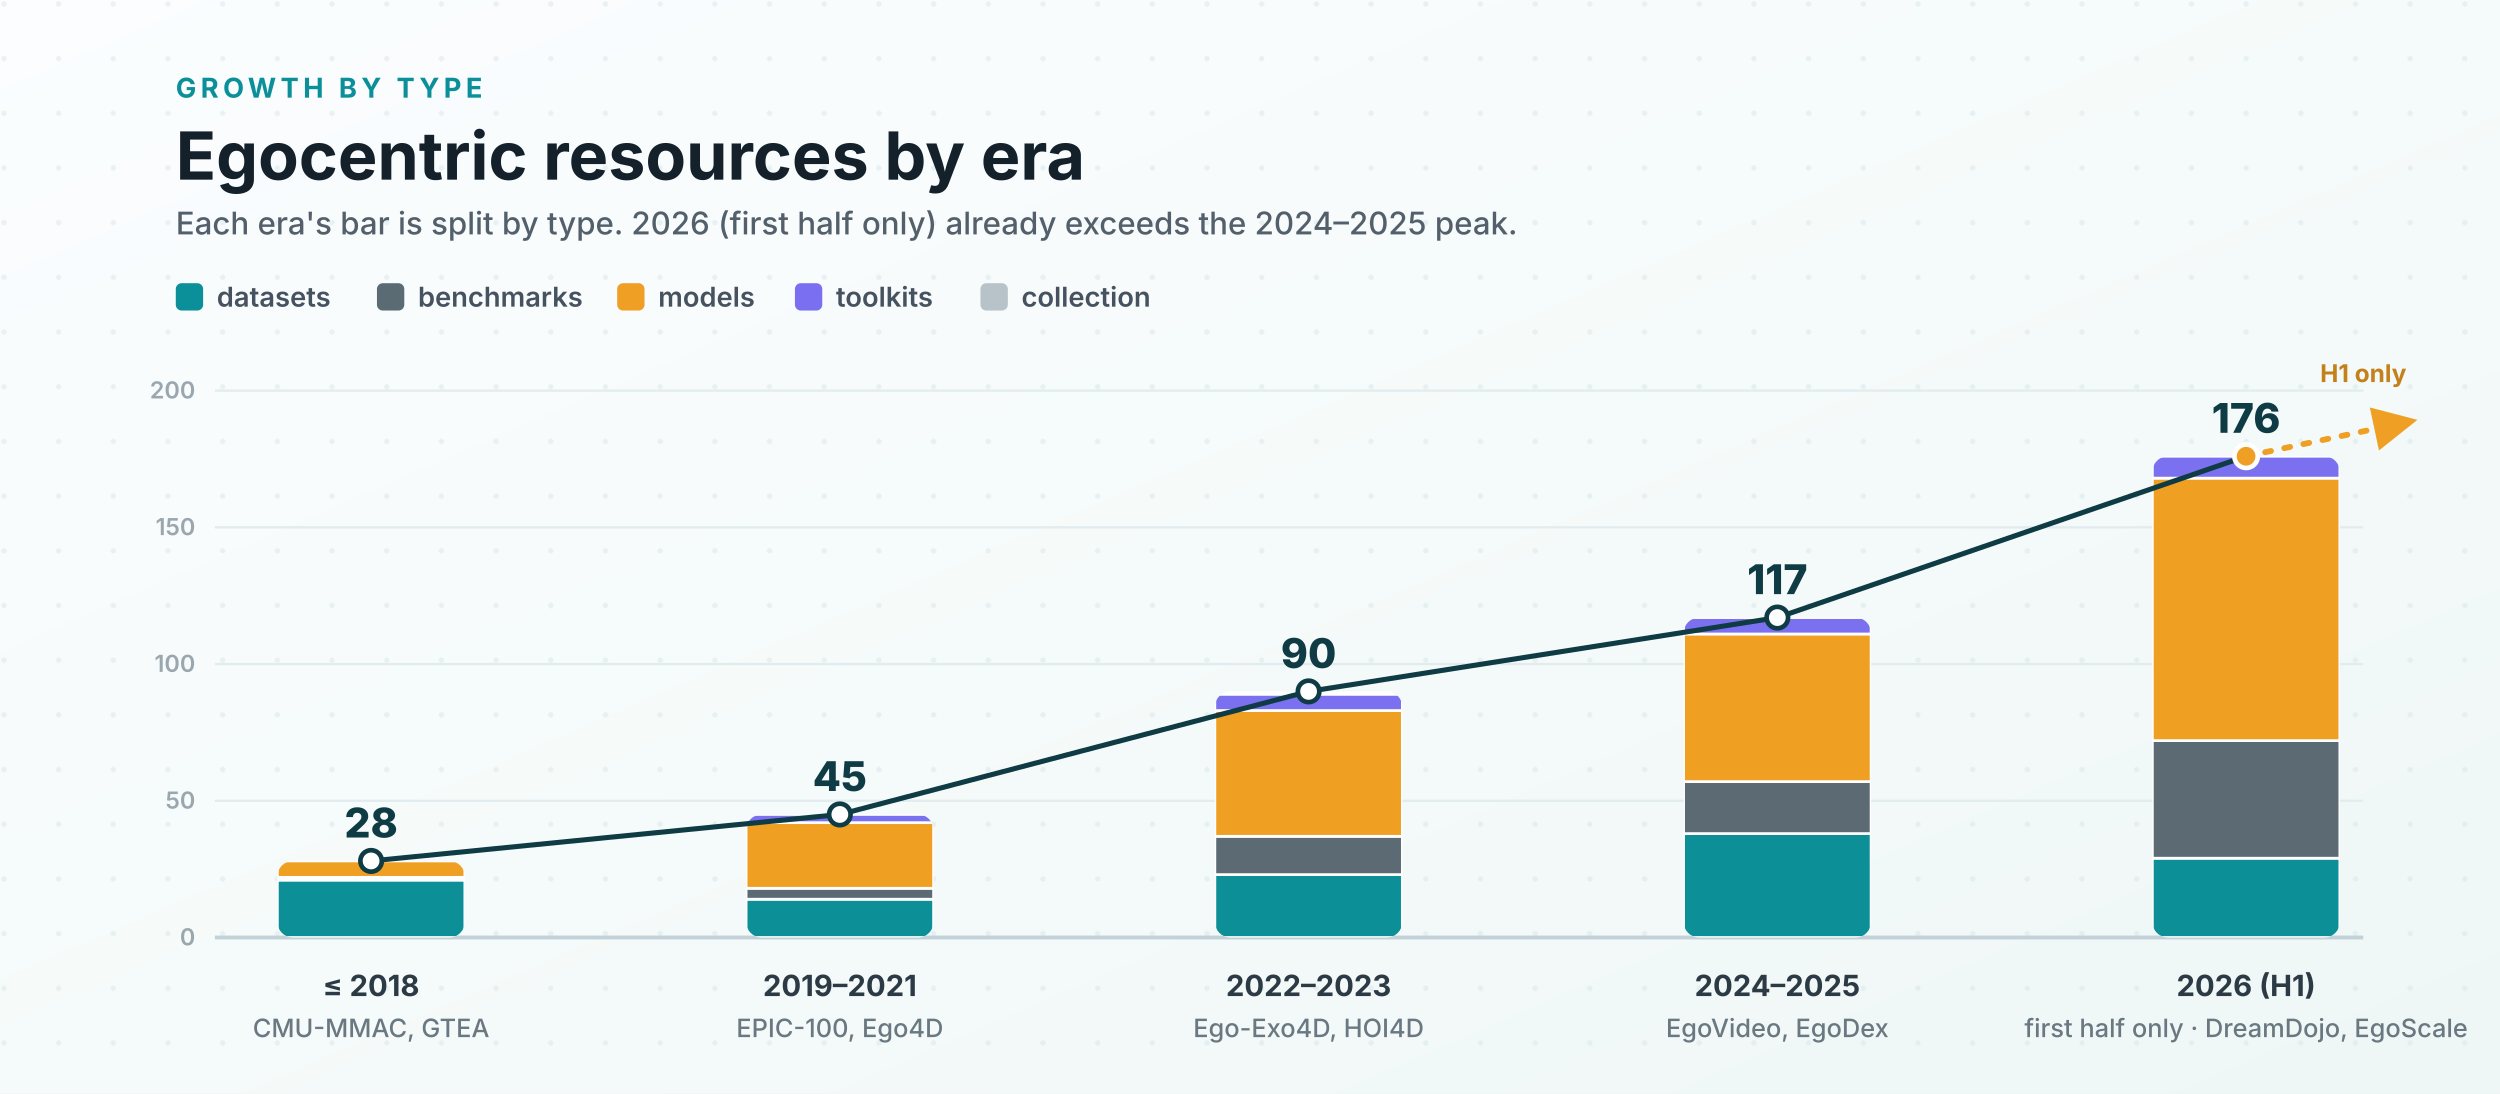
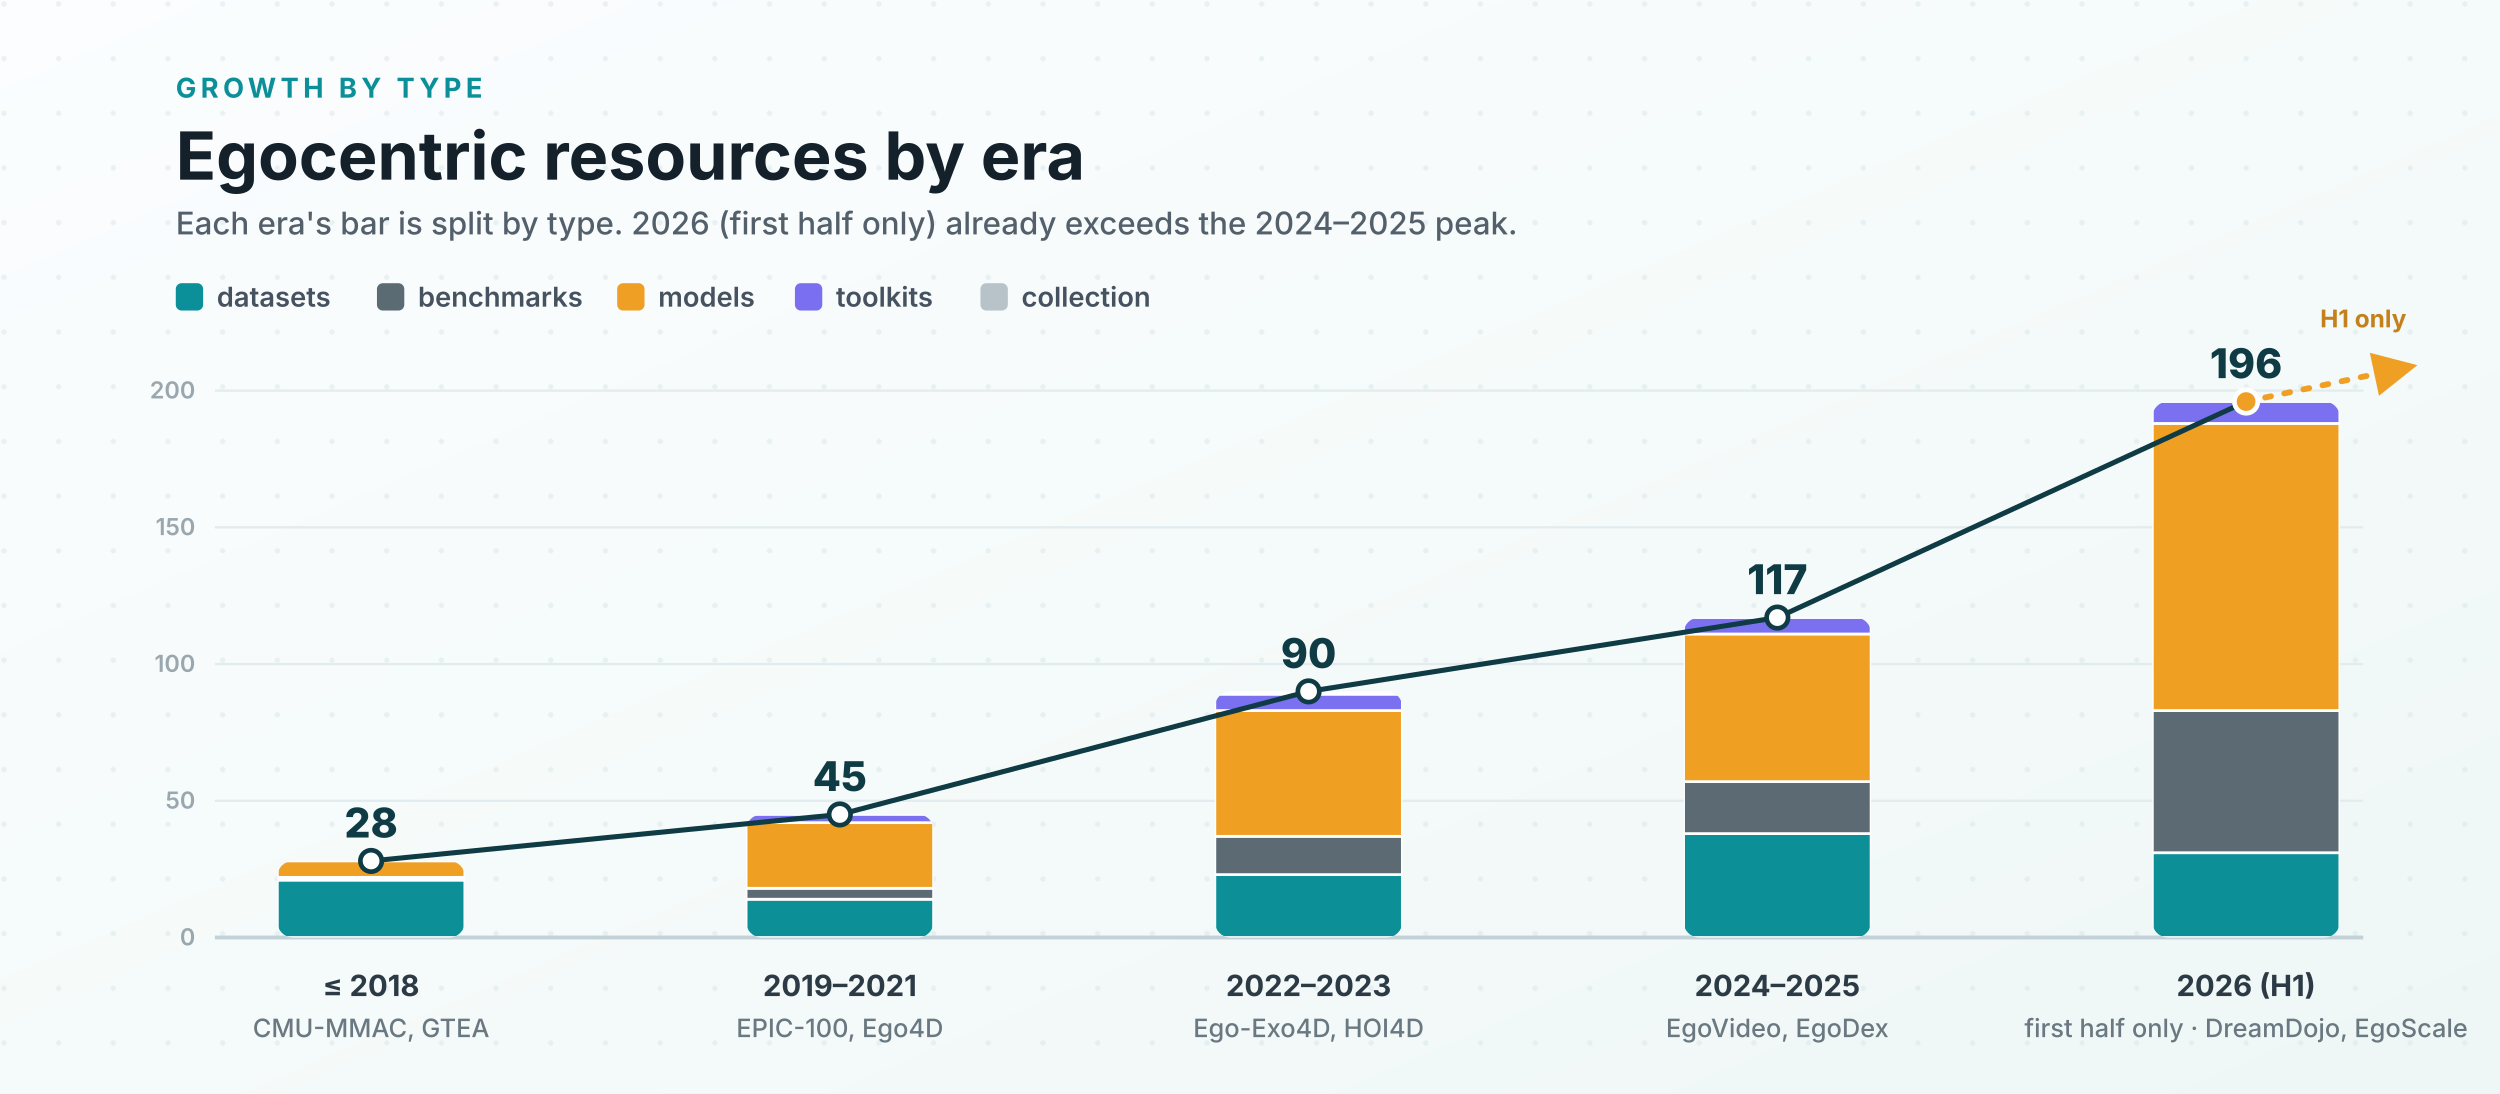
<svg xmlns="http://www.w3.org/2000/svg" viewBox="0 0 1280 560" role="img" aria-labelledby="title desc">
  <defs>
    <linearGradient id="bg" x1="0" x2="1" y1="0" y2="1">
      <stop offset="0" stop-color="#fbfdff" />
      <stop offset="0.6" stop-color="#f4faf9" />
      <stop offset="1" stop-color="#eef7f6" />
    </linearGradient>
    <pattern id="dots" width="28" height="28" patternUnits="userSpaceOnUse">
      <circle cx="2" cy="2" r="1.4" fill="#cfe0e4" opacity="0.4" />
    </pattern>
    <filter id="shadow" x="-14%" y="-14%" width="128%" height="140%">
      <feDropShadow dx="0" dy="6" stdDeviation="7" flood-color="#0f2a33" flood-opacity="0.12" />
    </filter>
    <marker id="up" viewBox="0 0 10 10" refX="6.5" refY="5" markerWidth="7.5" markerHeight="7.5" orient="auto-start-reverse">
      <path d="M0 0 L10 5 L0 10 z" fill="#ef9f24" />
    </marker>
    <clipPath id="c1">
      <rect x="142" y="440.8" width="96" height="39.2" rx="8" />
    </clipPath>
    <clipPath id="c2">
      <rect x="382" y="417" width="96" height="63" rx="8" />
    </clipPath>
    <clipPath id="c3">
      <rect x="622" y="354" width="96" height="126" rx="8" />
    </clipPath>
    <clipPath id="c4">
      <rect x="862" y="316.2" width="96" height="163.8" rx="8" />
    </clipPath>
    <clipPath id="c5">
-       <rect x="1102" y="233.6" width="96" height="246.4" rx="8" />
+       <rect x="1102" y="205.6" width="96" height="274.4" rx="8" />
    </clipPath>
    <style>
      .ink { fill: #14212b; }
      .kicker { font: 700 14px system-ui, -apple-system, "Segoe UI", sans-serif; fill: #0b8f98; letter-spacing: .16em; }
      .title { font: 700 34px system-ui, -apple-system, "Segoe UI", sans-serif; }
      .subtitle { font: 500 16px system-ui, -apple-system, "Segoe UI", sans-serif; fill: #53606b; }
      .count { font: 800 21px system-ui, -apple-system, "Segoe UI", sans-serif; fill: #0f3b45; }
      .era { font: 700 15px system-ui, -apple-system, "Segoe UI", sans-serif; fill: #2b3a44; }
      .anchor { font: 500 13px system-ui, -apple-system, "Segoe UI", sans-serif; fill: #6a7882; }
      .grid { stroke: #e2ecef; stroke-width: 1.2; }
      .gridlabel { font: 600 12px system-ui, -apple-system, "Segoe UI", sans-serif; fill: #9aa7af; }
      .axis { stroke: #c2d2d8; stroke-width: 2; }
      .trend { stroke: #0f3b45; stroke-width: 2.6; fill: none; stroke-linejoin: round; stroke-linecap: round; }
      .proj { stroke: #ef9f24; stroke-width: 3; fill: none; stroke-dasharray: 3 7; stroke-linecap: round; }
      .note { font: 700 12.5px system-ui, -apple-system, "Segoe UI", sans-serif; fill: #c4801a; }
      .seg { stroke: #ffffff; stroke-width: 1.4; }
      .lg { font: 600 14px system-ui, -apple-system, "Segoe UI", sans-serif; fill: #46525f; }
    </style>
  </defs>
  <rect width="1280" height="560" fill="url(#bg)" />
  <rect width="1280" height="560" fill="url(#dots)" />
  <text class="kicker" x="90" y="50">GROWTH BY TYPE</text>
  <text class="title ink" x="90" y="92">Egocentric resources by era</text>
  <text class="subtitle" x="90" y="120">Each era's bar is split by type. 2026 (first half only) already exceeds the 2024–2025 peak.</text>
  <g>
    <rect x="90" y="145" width="14" height="14" rx="3" fill="#0b8f98" />
    <text class="lg" x="111" y="157">datasets</text>
    <rect x="193" y="145" width="14" height="14" rx="3" fill="#5b6b73" />
    <text class="lg" x="214" y="157">benchmarks</text>
    <rect x="316" y="145" width="14" height="14" rx="3" fill="#ef9f24" />
    <text class="lg" x="337" y="157">models</text>
    <rect x="407" y="145" width="14" height="14" rx="3" fill="#7a6ff0" />
    <text class="lg" x="428" y="157">toolkits</text>
    <rect x="502" y="145" width="14" height="14" rx="3" fill="#b8c2c9" />
    <text class="lg" x="523" y="157">collection</text>
  </g>
  <line class="grid" x1="110" y1="410" x2="1210" y2="410" />
  <text class="gridlabel" x="100" y="414" text-anchor="end">50</text>
  <line class="grid" x1="110" y1="340" x2="1210" y2="340" />
  <text class="gridlabel" x="100" y="344" text-anchor="end">100</text>
  <line class="grid" x1="110" y1="270" x2="1210" y2="270" />
  <text class="gridlabel" x="100" y="274" text-anchor="end">150</text>
  <line class="grid" x1="110" y1="200" x2="1210" y2="200" />
  <text class="gridlabel" x="100" y="204" text-anchor="end">200</text>
  <text class="gridlabel" x="100" y="484" text-anchor="end">0</text>
  <line class="axis" x1="110" y1="480" x2="1210" y2="480" />
  <g clip-path="url(#c1)" filter="url(#shadow)">
    <rect class="seg" x="142" y="450.6" width="96" height="29.4" fill="#0b8f98" />
    <rect class="seg" x="142" y="449.2" width="96" height="1.4" fill="#5b6b73" />
    <rect class="seg" x="142" y="440.8" width="96" height="8.4" fill="#ef9f24" />
  </g>
  <g clip-path="url(#c2)" filter="url(#shadow)">
    <rect class="seg" x="382" y="460.4" width="96" height="19.6" fill="#0b8f98" />
    <rect class="seg" x="382" y="454.8" width="96" height="5.6" fill="#5b6b73" />
    <rect class="seg" x="382" y="421.2" width="96" height="33.6" fill="#ef9f24" />
    <rect class="seg" x="382" y="417" width="96" height="4.2" fill="#7a6ff0" />
  </g>
  <g clip-path="url(#c3)" filter="url(#shadow)">
    <rect class="seg" x="622" y="447.8" width="96" height="32.2" fill="#0b8f98" />
    <rect class="seg" x="622" y="428.2" width="96" height="19.6" fill="#5b6b73" />
    <rect class="seg" x="622" y="363.8" width="96" height="64.4" fill="#ef9f24" />
    <rect class="seg" x="622" y="355.4" width="96" height="8.4" fill="#7a6ff0" />
    <rect class="seg" x="622" y="354" width="96" height="1.4" fill="#b8c2c9" />
  </g>
  <g clip-path="url(#c4)" filter="url(#shadow)">
    <rect class="seg" x="862" y="426.8" width="96" height="53.2" fill="#0b8f98" />
    <rect class="seg" x="862" y="400.2" width="96" height="26.6" fill="#5b6b73" />
    <rect class="seg" x="862" y="324.6" width="96" height="75.6" fill="#ef9f24" />
    <rect class="seg" x="862" y="316.2" width="96" height="8.4" fill="#7a6ff0" />
  </g>
  <g clip-path="url(#c5)" filter="url(#shadow)">
-     <rect class="seg" x="1102" y="439.4" width="96" height="40.6" fill="#0b8f98" />
-     <rect class="seg" x="1102" y="379.2" width="96" height="60.2" fill="#5b6b73" />
-     <rect class="seg" x="1102" y="244.8" width="96" height="134.4" fill="#ef9f24" />
-     <rect class="seg" x="1102" y="233.6" width="96" height="11.2" fill="#7a6ff0" />
+     <rect class="seg" x="1102" y="436.6" width="96" height="43.4" fill="#0b8f98" />
+     <rect class="seg" x="1102" y="363.8" width="96" height="72.8" fill="#5b6b73" />
+     <rect class="seg" x="1102" y="216.8" width="96" height="147" fill="#ef9f24" />
+     <rect class="seg" x="1102" y="205.6" width="96" height="11.2" fill="#7a6ff0" />
  </g>
-   <polyline class="trend" points="190,440.8 430,417 670,354 910,316.2 1150,233.6" />
-   <path class="proj" d="M1150 233.6 L1230 216.6" marker-end="url(#up)" />
-   <text class="note" x="1210" y="195.6" text-anchor="middle">H1 only</text>
+   <polyline class="trend" points="190,440.8 430,417 670,354 910,316.2 1150,205.6" />
+   <path class="proj" d="M1150 205.6 L1230 188.6" marker-end="url(#up)" />
+   <text class="note" x="1210" y="167.6" text-anchor="middle">H1 only</text>
  <g>
    <circle cx="190" cy="440.8" r="5.5" fill="#ffffff" stroke="#0f3b45" stroke-width="2.4" />
    <circle cx="430" cy="417" r="5.5" fill="#ffffff" stroke="#0f3b45" stroke-width="2.4" />
    <circle cx="670" cy="354" r="5.5" fill="#ffffff" stroke="#0f3b45" stroke-width="2.4" />
    <circle cx="910" cy="316.2" r="5.5" fill="#ffffff" stroke="#0f3b45" stroke-width="2.4" />
-     <circle cx="1150" cy="233.6" r="6" fill="#ef9f24" stroke="#ffffff" stroke-width="2.4" />
+     <circle cx="1150" cy="205.6" r="6" fill="#ef9f24" stroke="#ffffff" stroke-width="2.4" />
  </g>
  <text class="count" x="190" y="428.8" text-anchor="middle">28</text>
  <text class="count" x="430" y="405" text-anchor="middle">45</text>
  <text class="count" x="670" y="342" text-anchor="middle">90</text>
  <text class="count" x="910" y="304.2" text-anchor="middle">117</text>
-   <text class="count" x="1150" y="221.6" text-anchor="middle">176</text>
+   <text class="count" x="1150" y="193.6" text-anchor="middle">196</text>
  <text class="era" x="190" y="510" text-anchor="middle">≤ 2018</text>
  <text class="anchor" x="190" y="531" text-anchor="middle">CMU-MMAC, GTEA</text>
  <text class="era" x="430" y="510" text-anchor="middle">2019–2021</text>
  <text class="anchor" x="430" y="531" text-anchor="middle">EPIC-100, Ego4D</text>
  <text class="era" x="670" y="510" text-anchor="middle">2022–2023</text>
  <text class="anchor" x="670" y="531" text-anchor="middle">Ego-Exo4D, HOI4D</text>
  <text class="era" x="910" y="510" text-anchor="middle">2024–2025</text>
  <text class="anchor" x="910" y="531" text-anchor="middle">EgoVideo, EgoDex</text>
  <text class="era" x="1150" y="510" text-anchor="middle">2026 (H1)</text>
  <text class="anchor" x="1150" y="531" text-anchor="middle">first half only · DreamDojo, EgoScale</text>
</svg>
